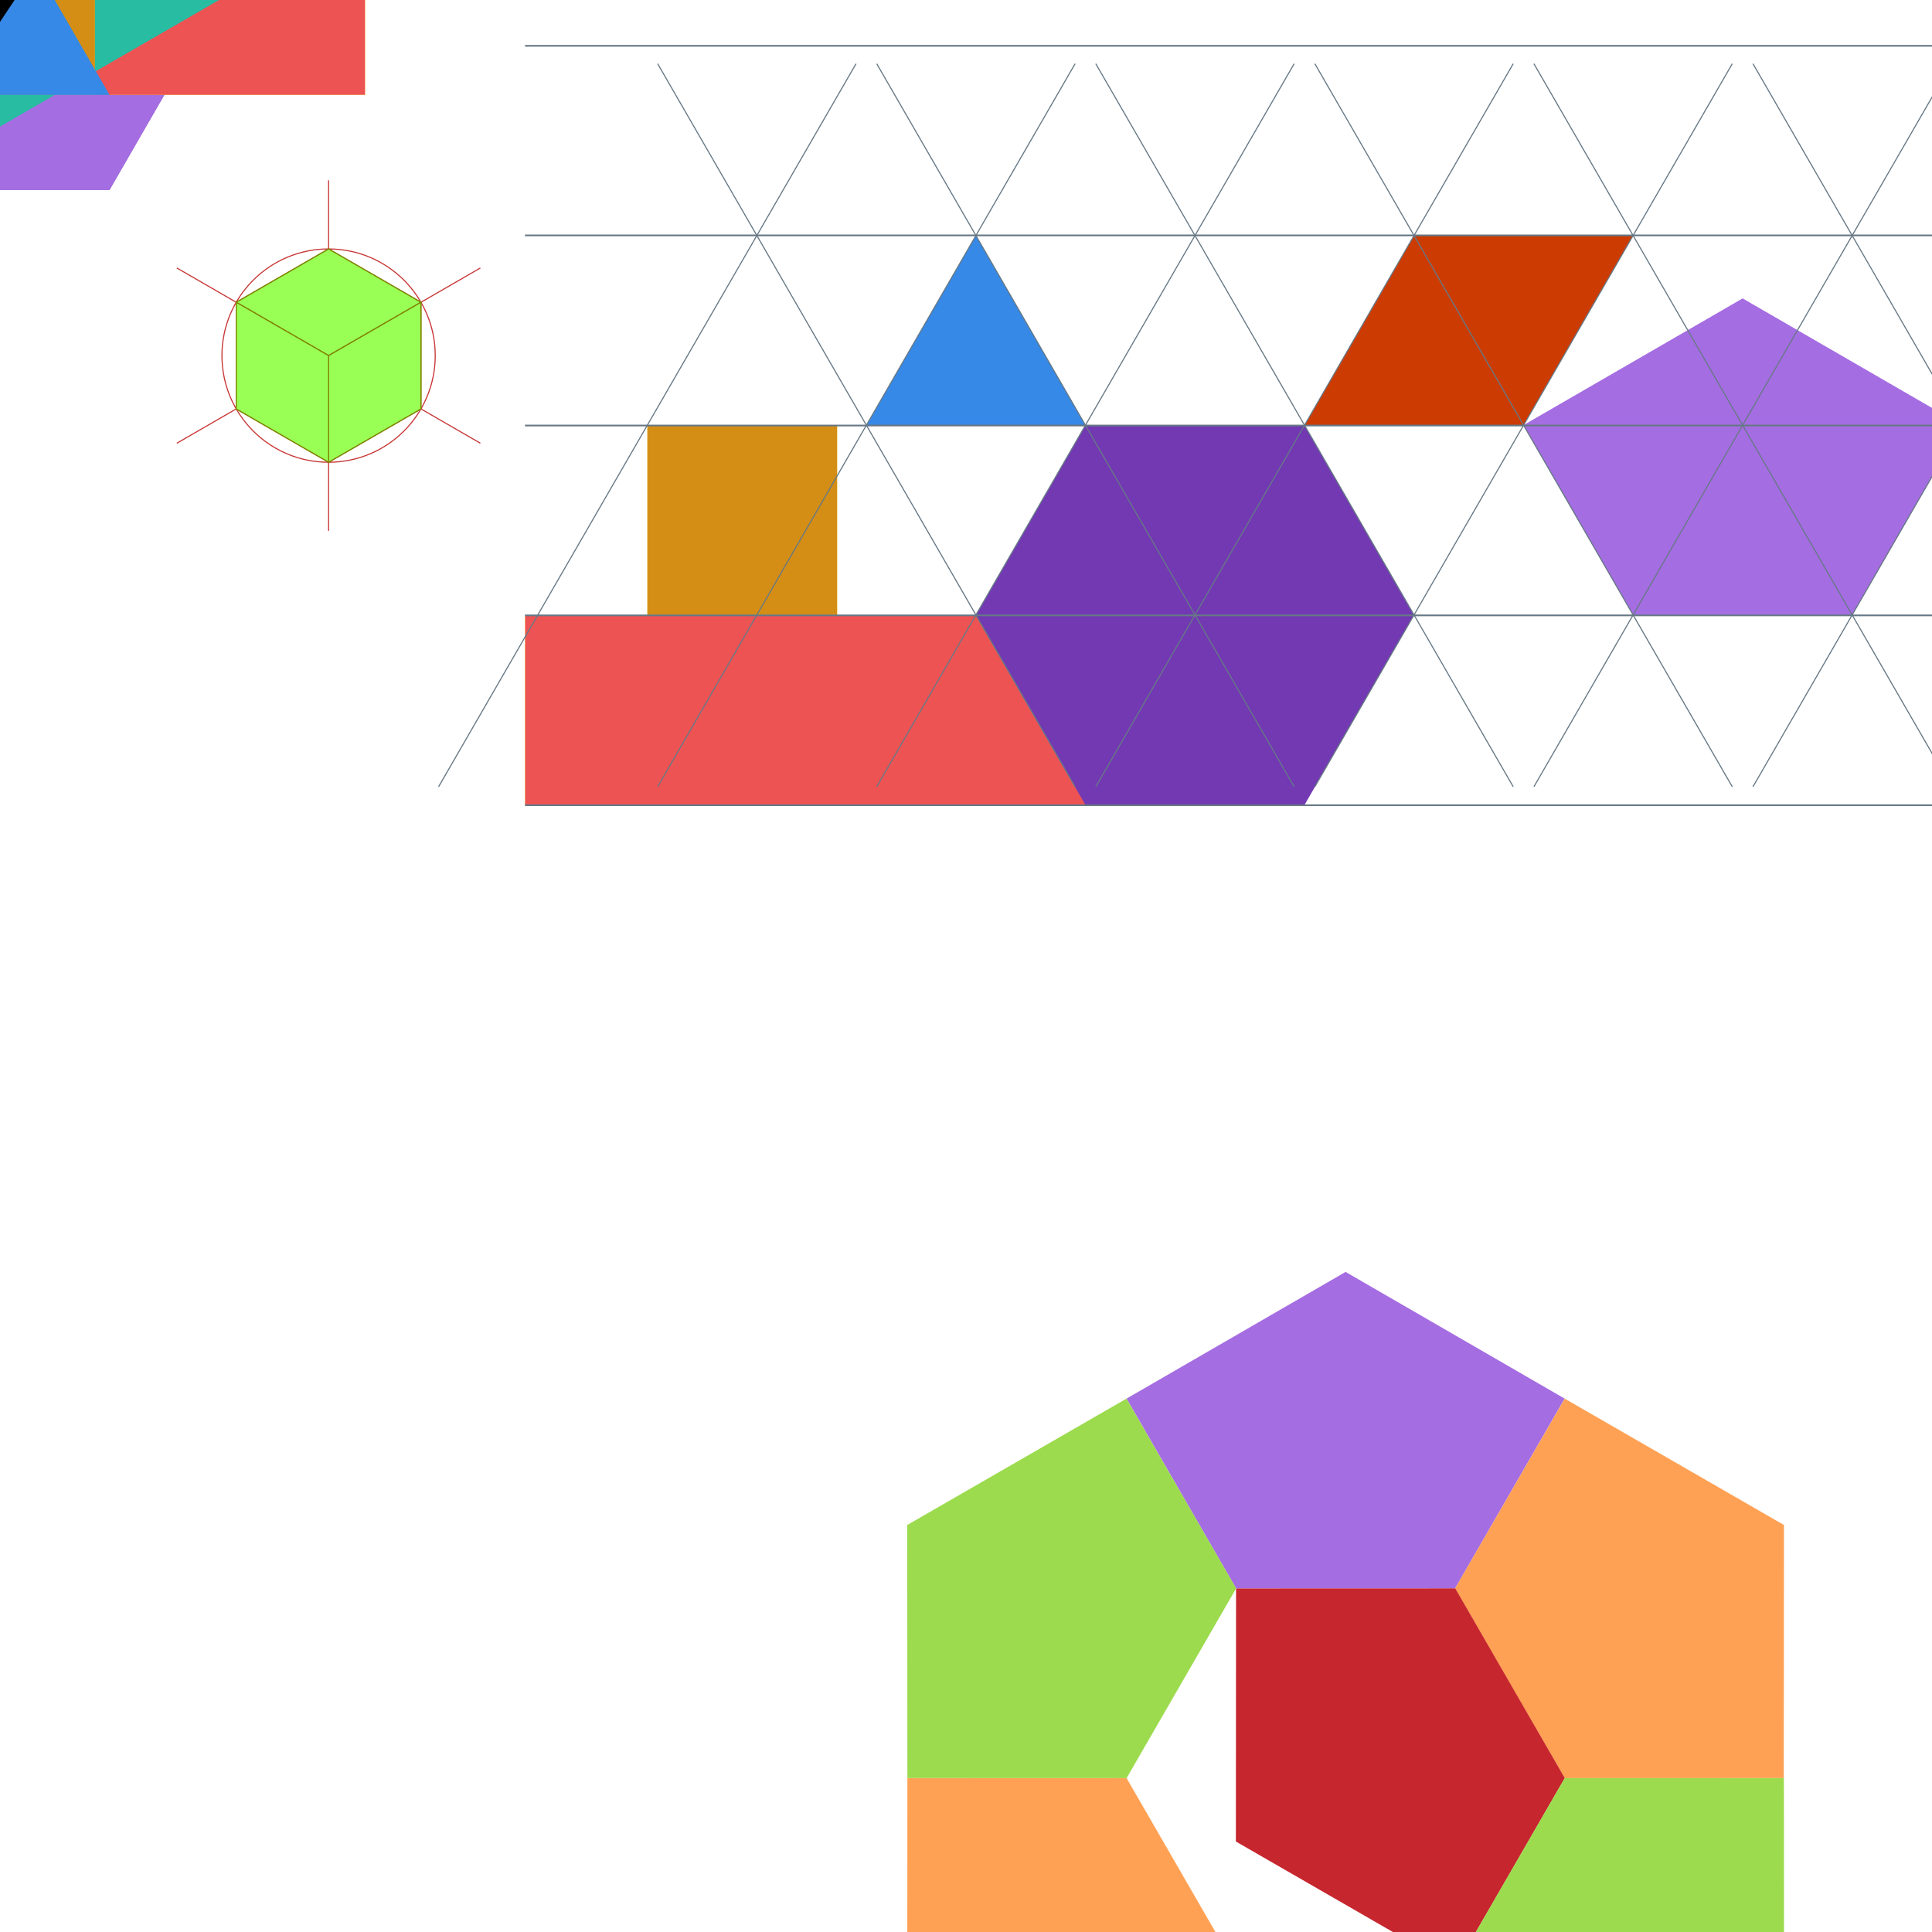
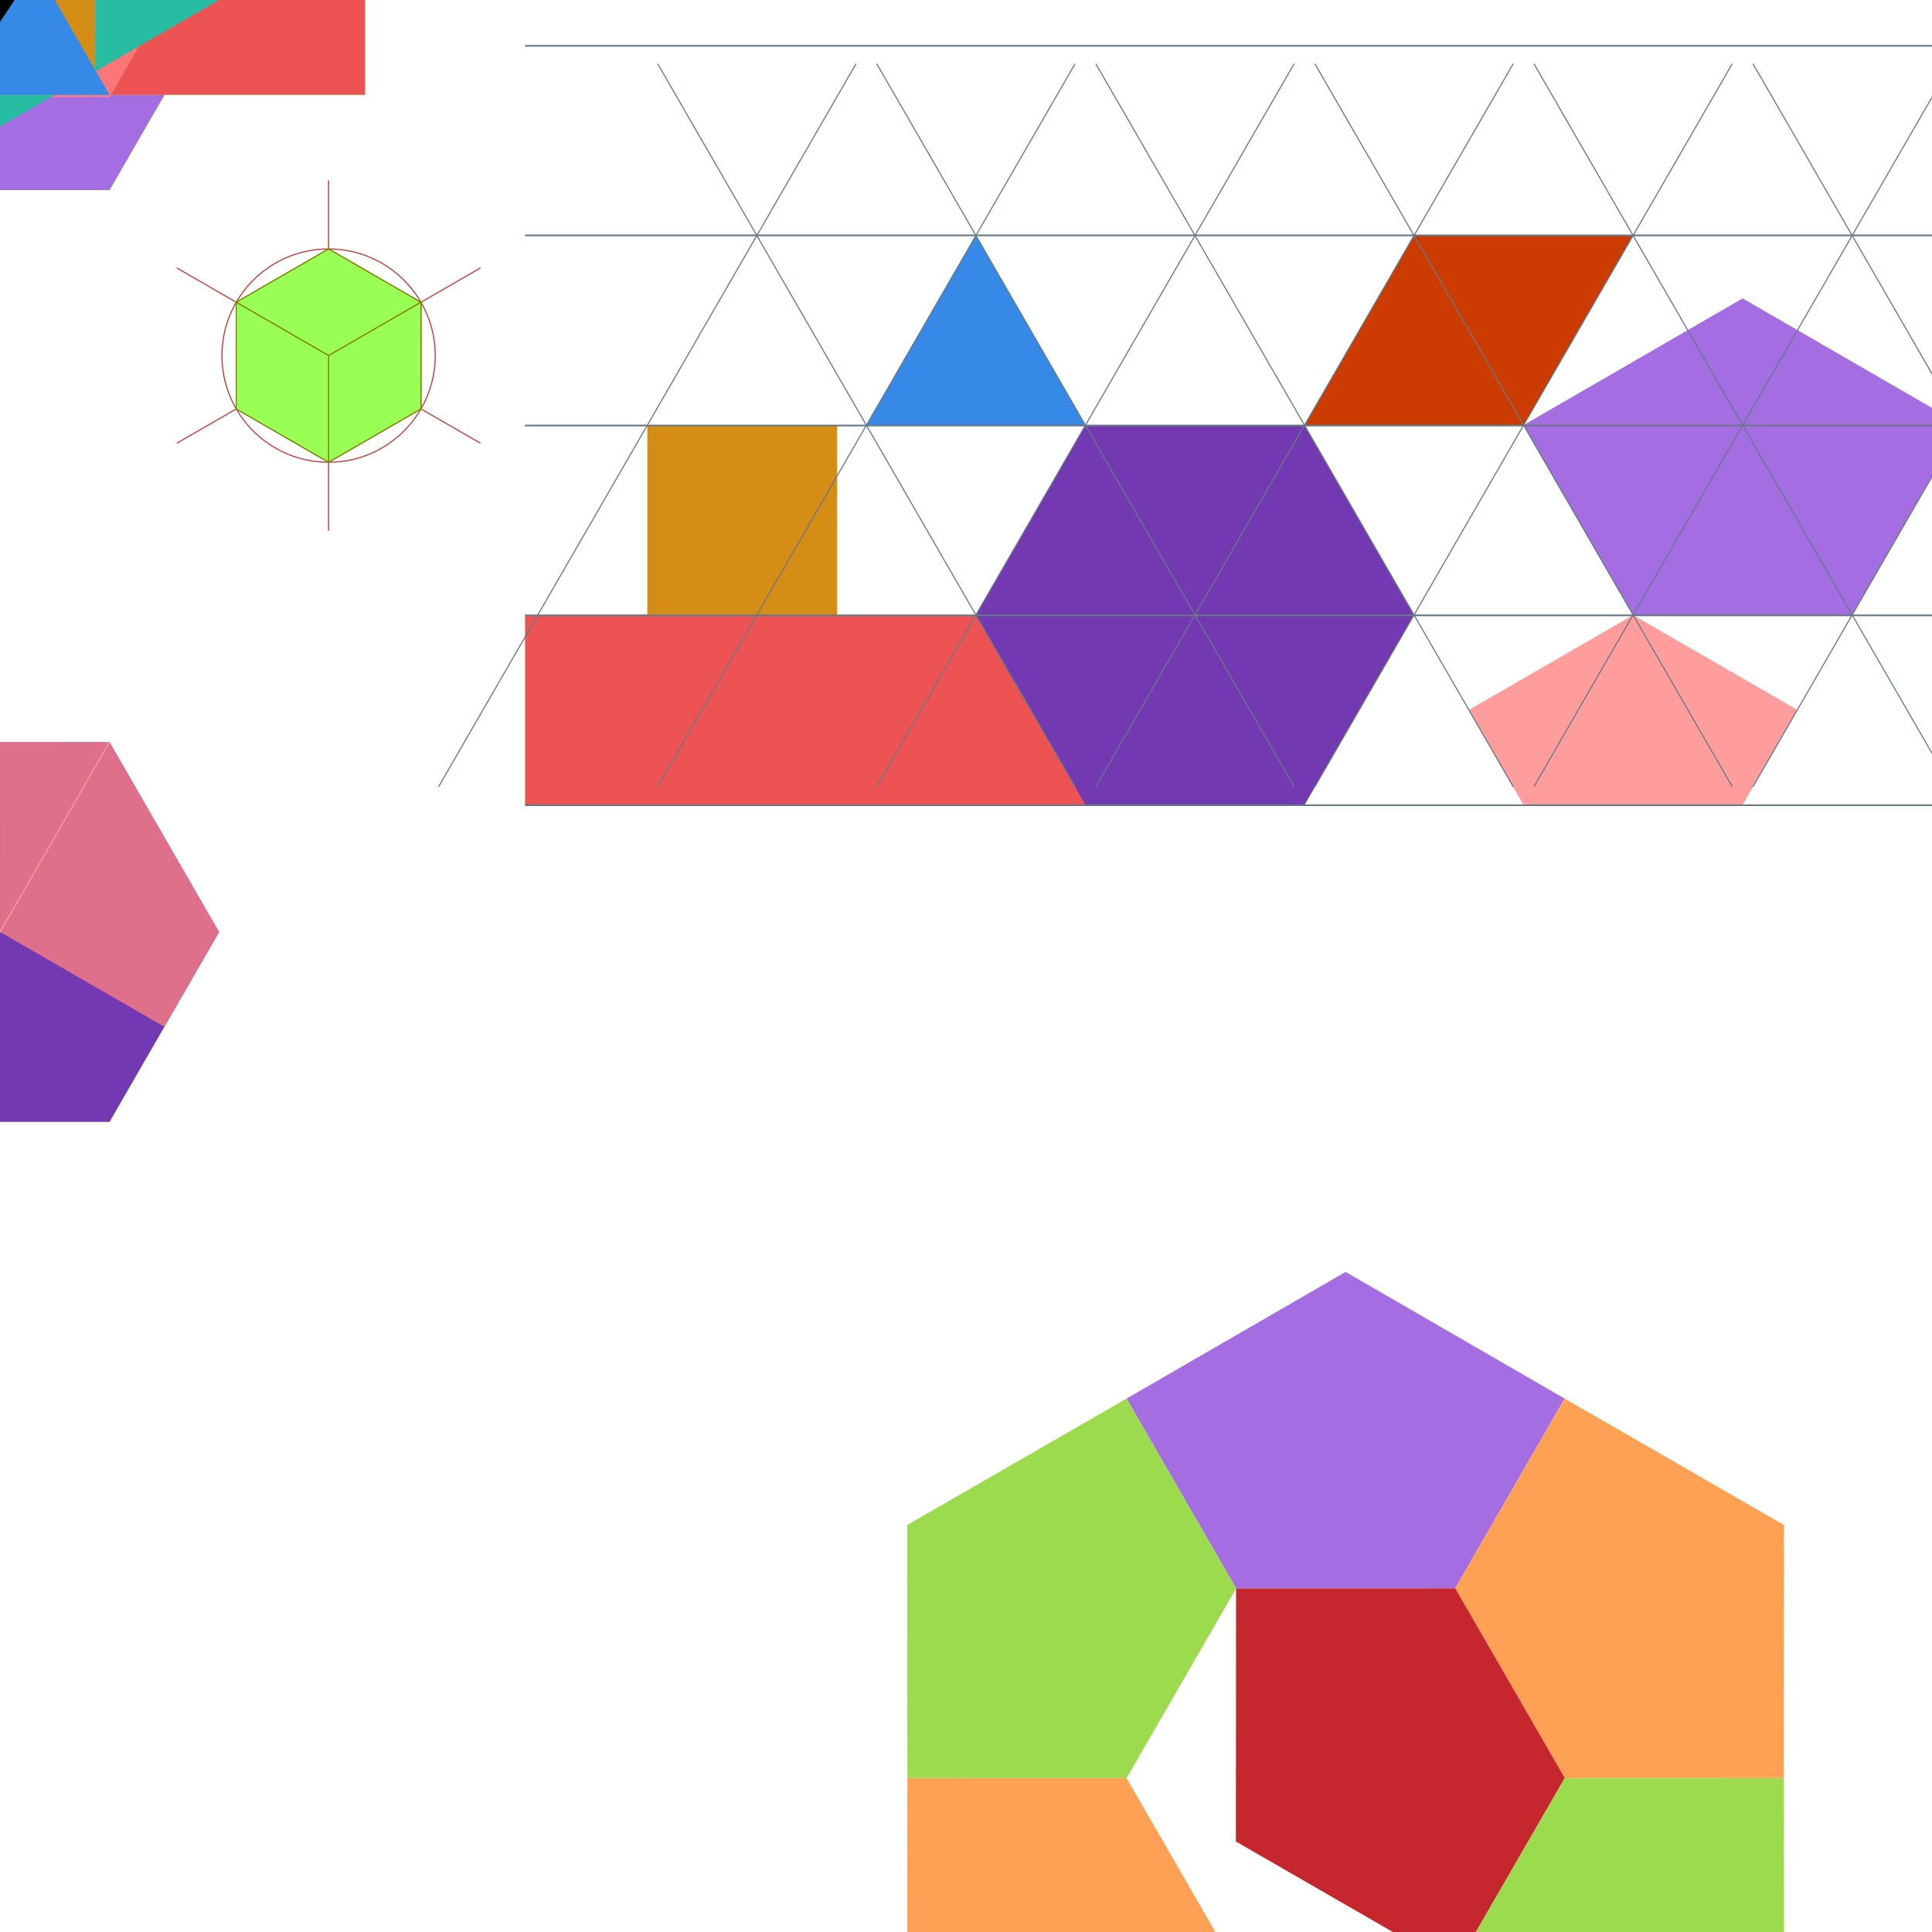
<svg xmlns="http://www.w3.org/2000/svg" width="1000" height="1000" viewBox="0 0 264.583 264.583" version="1.1" id="svg1" xml:space="preserve">
  <defs id="defs1" />
  <g id="layer1" style="display:inline">
    <path style="fill:#71c837;stroke:#c83737;stroke-width:0.15" d="M 65.785,60.698 24.215,36.698" id="path6" />
    <path style="fill:#71c837;stroke:#c83737;stroke-width:0.15" d="M 24.215,60.698 65.785,36.698" id="path7" />
    <path style="fill:#71c837;stroke:#c83737;stroke-width:0.15" d="m 45,72.698 v -48" id="path8" />
    <circle style="fill:none;stroke:#c83737;stroke-width:0.15" id="path9" cx="-48.698" cy="45" r="14.604" transform="rotate(-90)" />
    <path style="fill:none;stroke:#808000;stroke-width:0.15" id="path10" d="M 11.604,41 4.302,53.647 H -10.302 L -17.604,41 l 7.302,-12.647 14.604,0 z" transform="rotate(-90,24.84904,20.84904)" />
    <path style="fill:#99ff55;stroke:#808000;stroke-width:0.15" d="M 45,48.698 32.353,41.396 45,34.094 57.647,41.396 Z" id="path11" />
    <path style="fill:#99ff55;stroke:#808000;stroke-width:0.15" d="M 57.647,56 45,63.302 V 48.698 l 12.647,-7.302 z" id="path12" />
    <path style="fill:#99ff55;stroke:#808000;stroke-width:0.15" d="m 45,48.698 10e-7,14.604 L 32.353,56 l 10e-7,-14.604 z" id="path13" />
    <path style="fill:#3689e6;stroke:none;stroke-width:0;stroke-dasharray:none" d="m 133.648,32.235 -15,26 h 30 z" id="path30" />
    <path id="path26-5" style="display:inline;fill:#ed5353;stroke:#ffff00;stroke-width:0.017" d="M 71.898,84.274 H 171.898 V 110.274 H 71.898 Z" />
    <path style="display:inline;fill:#cc3b02;stroke:none;stroke-width:0.15" d="m 178.648,58.235 15,-26 h 30 l -15,26 z" id="path21-0" />
-     <path style="display:inline;fill:#28bca3;stroke:none;stroke-width:0.356" d="m 158.149,0 -30,-17.333 30,-17.333 30,17.333 z" id="path15-3" />
+     <path style="display:inline;fill:#28bca3;stroke:none;stroke-width:0.356" d="m 251.071,-11.255 -30,-17.333 30,-17.333 30,17.333 z" id="path15-3" />
    <path style="display:inline;fill:#a56de2;stroke:none;stroke-width:0.15" d="m 208.648,58.235 30,-17.35 30,17.35 -15,26 h -30 z" id="path49" />
    <path id="square1-6" style="display:inline;fill:#d48e15;stroke:#ffff00;stroke-width:0.009" d="m 88.648,58.235 h 26 v 26 H 88.648 Z" />
    <path style="display:inline;fill:#a56de2;stroke:none;stroke-width:0.15" d="m 208.648,58.235 30,-17.35 30,17.35 -15,26 h -30 z" id="path62" />
    <path style="display:inline;fill:#a56de2;stroke:none;stroke-width:0.15" d="m 154.276,191.536 30,-17.35 30,17.35 -15,26 h -30 z" id="path63" />
    <path id="path1-8" style="display:inline;fill:#7239b3;stroke-width:0.15" d="m 193.648,84.235 -15,26 h -30 l -15,-26 15,-26 h 30 z" />
    <path style="display:inline;fill:#ffa154;stroke:none;stroke-width:0.15" d="m 214.284,191.54 30.026,17.306 -0.025,34.656 -30.017,0.01 -15,-25.981 z" id="path66" />
    <path style="display:inline;fill:#c6262e;stroke:none;stroke-width:0.15" d="m 199.276,269.497 -30.026,-17.306 0.025,-34.656 30.017,-0.01 15,25.981 z" id="path68" />
    <path style="display:inline;fill:#9bdb4d;stroke:none;stroke-width:0.15" d="m 244.301,243.521 0.025,34.656 -30.026,17.306 -15.017,-25.99 15,-25.981 z" id="path67" />
    <path style="display:inline;fill:#a56de2;stroke:none;stroke-width:0.15" d="m 214.284,295.492 -30,17.35 -30,-17.35 15,-26 h 30 z" id="path69" />
    <path style="display:inline;fill:#ffa154;stroke:none;stroke-width:0.15" d="m 154.268,295.483 -30.026,-17.306 0.025,-34.656 30.017,-0.01 15,25.981 z" id="path70" />
    <path style="display:inline;fill:#c6262e;stroke:none;stroke-width:0.15" d="m 192.412,365.241 30.026,17.306 -0.025,34.656 -30.017,0.01 -15,-25.981 z" id="path71" />
    <path style="display:inline;fill:#9bdb4d;stroke:none;stroke-width:0.15" d="m 124.267,243.502 -0.025,-34.656 30.026,-17.306 15.017,25.99 -15,25.981 z" id="path72" />
+     <path id="path2" style="display:inline;fill:#7239b3;stroke-width:0.15" d="m 30,127.643 -15,26 h -30 l -15,-26 15,-26 h 30 z" />
+     <path style="fill:#ff8080;fill-opacity:0.776;stroke-width:0.15" d="m -30,127.643 15,-26 H 0 v 26 l -22.5,13 -7.5,-13" id="path3" />
+     <path style="fill:none;fill-opacity:0.776;stroke-width:0.15;stroke:#f9f9f9" d="m -15,153.643 30,-52" id="path4" />
+     <path style="fill:#ff8080;fill-opacity:0.776;stroke-width:0.15" d="m 15.008,101.648 15.017,25.99 -7.5,12.99 -22.517,-13 L 0,101.643 l 15.008,0.005" id="path5" />
+     <path style="fill:#ff8080;fill-opacity:0.776;stroke-width:0.15" d="m 238.648,110.216 -30.017,0.01 -7.5,-12.99 22.517,-13 22.508,12.986 -7.508,12.995" id="path14" />
  </g>
  <g id="layer4" style="display:inline">
    <path id="path1" style="display:inline;fill:#7239b3;stroke-width:0.15" d="M 30,0 15,26 H -15 L -30,0 -15,-26 h 30 z" />
    <path style="display:inline;fill:#a56de2;stroke:none;stroke-width:0.15" d="M -30,0 0,-17.35 30,0 15,26 h -30 z" id="path8-3" />
    <path id="path27" style="fill:#d35f5f;stroke:#ffff00;stroke-width:0.009" d="M -13,-13 H 13 V 13 H -13 Z" />
    <path id="path26" style="fill:#ed5353;stroke:#ffff00;stroke-width:0.017" d="M -50,-13 H 50 V 13 H -50 Z" />
    <path style="fill:#cc3b02;stroke:none;stroke-width:0.15" d="m -22.5,13 15,-26 h 30 l -15,26 z" id="path21" />
+     <path style="display:inline;fill:#ff8080;fill-opacity:0.776;stroke-width:0.15" d="m 15,13.334 h -30 l -7.5,-13 22.5,-13 22.5,13 z" id="path16" />
    <path style="fill:#28bca3;stroke:none;stroke-width:0.356" d="M 0,17.333 -30,0 0,-17.333 30,0 Z" id="path15" />
    <path id="square1" style="fill:#d48e15;stroke:#ffff00;stroke-width:0.009" d="M -13,-13 H 13 V 13 H -13 Z" />
    <path style="fill:#3689e6;stroke:none;stroke-width:0;stroke-dasharray:none" d="M 0,-13 -15,13 H 15 Z" id="triangle1" />
    <path style="fill:#000000;stroke:none;stroke-width:0;stroke-dasharray:none" d="M 0,-3 -2,0 0,3 2,0 Z" id="path24" />
+     <path id="path19" style="display:inline;fill:#ffaaaa;stroke:#ffff00;stroke-width:0.01" d="m 112.981,-128.637 25.981,15 -15,25.981 -25.981,-15 z" />
+     <path id="path28" style="display:inline;fill:#ff5555;stroke:#ffff00;stroke-width:0.01" d="m 67.94,-102.632 10e-7,30 -30,1e-5 4e-6,-30 z" />
+     <path style="display:inline;fill:#3689e6;stroke:none;stroke-width:0;stroke-dasharray:none" d="m 123.972,-87.656 -26,-15 2e-6,30 z" id="path31" />
+     <path style="display:inline;fill:#3689e6;stroke:none;stroke-width:0;stroke-dasharray:none" d="m 138.962,-113.647 -15,26 30,-2e-6 z" id="path32" />
+     <path id="path34" style="display:inline;fill:#d48e15;stroke:#ffff00;stroke-width:0.01" d="m 67.956,-102.642 h 30 v 30 H 67.956 Z" />
+     <path id="path38" style="display:inline;fill:#d48e15;stroke:#ffff00;stroke-width:0.01" d="m 37.94,-72.632 h 30 v 30 H 37.94 Z" />
+     <path style="display:inline;fill:#3689e6;stroke:none;stroke-width:0;stroke-dasharray:none" d="m 123.957,-57.642 -26,-15 2e-6,30 z" id="path39" />
+     <path style="display:inline;fill:#b3ff80;stroke:none;stroke-width:0;stroke-dasharray:none" d="m 123.952,-57.634 -0.01,-30.017 -25.981,15 z" id="path40" />
+     <path id="path44" style="display:inline;fill:#ff5555;stroke:#ffff00;stroke-width:0.01" d="m 97.956,-72.642 10e-7,30 -30,10e-6 4e-6,-30 z" />
+     <path id="path28-0" style="display:inline;fill:#ff5555;stroke:#ffff00;stroke-width:0.01" d="m 82.948,-188.627 10e-7,30 -30,1e-5 4e-6,-30 z" />
+     <path id="path34-9" style="display:inline;fill:#d48e15;stroke:#ffff00;stroke-width:0.01" d="m 82.965,-188.637 h 30 v 30 H 82.965 Z" />
+     <path id="path38-3" style="display:inline;fill:#d48e15;stroke:#ffff00;stroke-width:0.01" d="m 52.948,-158.627 h 30 v 30 H 52.948 Z" />
+     <path id="path44-0" style="display:inline;fill:#ff5555;stroke:#ffff00;stroke-width:0.01" d="m 112.965,-158.637 v 30 l -30,10e-6 4e-6,-30 z" />
+     <path id="square1-5-7-2" style="display:inline;fill:#d48e15;stroke:#ffff00;stroke-width:0.01" d="m 123.954,-87.632 h 30 v 30 h -30 z" />
+     <path id="path28-0-2" style="display:inline;fill:#ff5555;stroke:#ffff00;stroke-width:0.01" d="m 183.962,-87.646 1e-5,30 -30,10e-6 1e-5,-30 z" />
+     <path id="path38-3-9" style="display:inline;fill:#d48e15;stroke:#ffff00;stroke-width:0.01" d="m 153.962,-57.646 h 30 v 30 h -30 z" />
+     <path id="path43-6-7" style="display:inline;fill:#ff5555;stroke:#ffff00;stroke-width:0.01" d="m 153.954,-57.632 v 30 l -30,2e-5 1e-5,-30 z" />
+     <path style="display:inline;fill:#b3ff80;stroke:none;stroke-width:0;stroke-dasharray:none" d="m 123.954,-27.632 -0.01,-30.017 -25.981,15 z" id="path45" />
+     <path style="display:inline;fill:#3689e6;stroke:none;stroke-width:0;stroke-dasharray:none" d="m 97.964,-102.614 15,-26 H 82.964 Z" id="path64" />
+     <path style="display:inline;fill:#3689e6;stroke:none;stroke-width:0;stroke-dasharray:none" d="m 67.95,-102.629 15,-26 -30,1e-5 z" id="path65" />
+     <path style="display:inline;fill:#b3ff80;stroke:none;stroke-width:0;stroke-dasharray:none" d="m 67.942,-102.634 30.017,-0.01 -15,-25.981 z" id="path73" />
+     <path style="display:inline;fill:#b3ff80;stroke:none;stroke-width:0;stroke-dasharray:none" d="m 37.94,-102.632 30.017,-0.01 -15,-25.981 z" id="path74" />
+     <path style="display:inline;fill:#3689e6;stroke:none;stroke-width:0;stroke-dasharray:none" d="m 138.985,-173.653 -26,-15 v 30 z" id="path75" />
+     <path style="display:inline;fill:#3689e6;stroke:none;stroke-width:0;stroke-dasharray:none" d="m 138.97,-143.639 -26,-15 1e-5,30 z" id="path76" />
+     <path style="display:inline;fill:#b3ff80;stroke:none;stroke-width:0;stroke-dasharray:none" d="m 138.965,-143.63 -0.01,-30.017 -25.981,15 z" id="path77" />
+     <path id="path78" style="display:inline;fill:#d48e15;stroke:#ffff00;stroke-width:0.01" d="m 138.967,-173.629 h 30 v 30 H 138.967 Z" />
+     <path id="path79" style="display:inline;fill:#ff5555;stroke:#ffff00;stroke-width:0.01" d="m 198.976,-173.643 1e-5,30 -30,1e-5 1e-5,-30 z" />
+     <path id="path80" style="display:inline;fill:#d48e15;stroke:#ffff00;stroke-width:0.01" d="m 168.976,-143.643 h 30 v 30 h -30 z" />
+     <path id="path81" style="display:inline;fill:#ff5555;stroke:#ffff00;stroke-width:0.01" d="m 168.967,-143.629 v 30 l -30,2e-5 1e-5,-30 z" />
+     <path style="display:inline;fill:#b3ff80;stroke:none;stroke-width:0;stroke-dasharray:none" d="m 138.967,-113.629 -0.01,-30.017 -25.981,15 z" id="path82" />
  </g>
  <g id="layer5" style="display:inline">
    <path style="display:inline;fill:#a56de2;stroke:#667885;stroke-width:0.15" d="M 60.065,107.743 117.232,8.727" id="path23" />
    <path style="display:inline;fill:#a56de2;stroke:#667885;stroke-width:0.15" d="M 90.065,8.727 147.232,107.743" id="path36" />
    <path style="display:inline;fill:#a56de2;stroke:#667885;stroke-width:0.228" d="m 71.898,32.235 265.206,1.1e-5" id="path41" />
    <path style="display:inline;fill:#a56de2;stroke:#667885;stroke-width:0.228" d="m 71.898,6.274 265.206,1.1e-5" id="path42" />
    <path style="display:inline;fill:#a56de2;stroke:#667885;stroke-width:0.228" d="m 71.898,58.274 265.206,1.1e-5" id="path46" />
    <path style="display:inline;fill:#a56de2;stroke:#667885;stroke-width:0.228" d="m 71.898,84.274 265.206,1.1e-5" id="path47" />
    <path style="display:inline;fill:#a56de2;stroke:#667885;stroke-width:0.228" d="m 71.898,110.274 265.206,1e-5" id="path48" />
    <path style="display:inline;fill:#a56de2;stroke:#667885;stroke-width:0.15" d="M 90.065,107.743 147.232,8.727" id="path50" />
    <path style="display:inline;fill:#a56de2;stroke:#667885;stroke-width:0.15" d="M 120.065,107.743 177.232,8.727" id="path51" />
    <path style="display:inline;fill:#a56de2;stroke:#667885;stroke-width:0.15" d="M 150.065,107.743 207.232,8.727" id="path52" />
    <path style="display:inline;fill:#a56de2;stroke:#667885;stroke-width:0.15" d="M 180.065,107.743 237.232,8.727" id="path53" />
    <path style="display:inline;fill:#a56de2;stroke:#667885;stroke-width:0.15" d="M 210.065,107.743 267.232,8.727" id="path54" />
    <path style="display:inline;fill:#a56de2;stroke:#667885;stroke-width:0.15" d="M 240.065,107.743 297.232,8.727" id="path55" />
    <path style="display:inline;fill:#a56de2;stroke:#667885;stroke-width:0.15" d="M 120.065,8.727 177.232,107.743" id="path56" />
    <path style="display:inline;fill:#a56de2;stroke:#667885;stroke-width:0.15" d="M 150.065,8.727 207.232,107.743" id="path57" />
    <path style="display:inline;fill:#a56de2;stroke:#667885;stroke-width:0.15" d="M 180.065,8.727 237.232,107.743" id="path58" />
    <path style="display:inline;fill:#a56de2;stroke:#667885;stroke-width:0.15" d="M 210.065,8.727 267.232,107.743" id="path59" />
    <path style="display:inline;fill:#a56de2;stroke:#667885;stroke-width:0.15" d="M 240.065,8.727 297.232,107.743" id="path60" />
    <path style="display:inline;fill:#a56de2;stroke:#667885;stroke-width:0.15" d="M 270.065,8.727 327.232,107.743" id="path61" />
  </g>
</svg>
